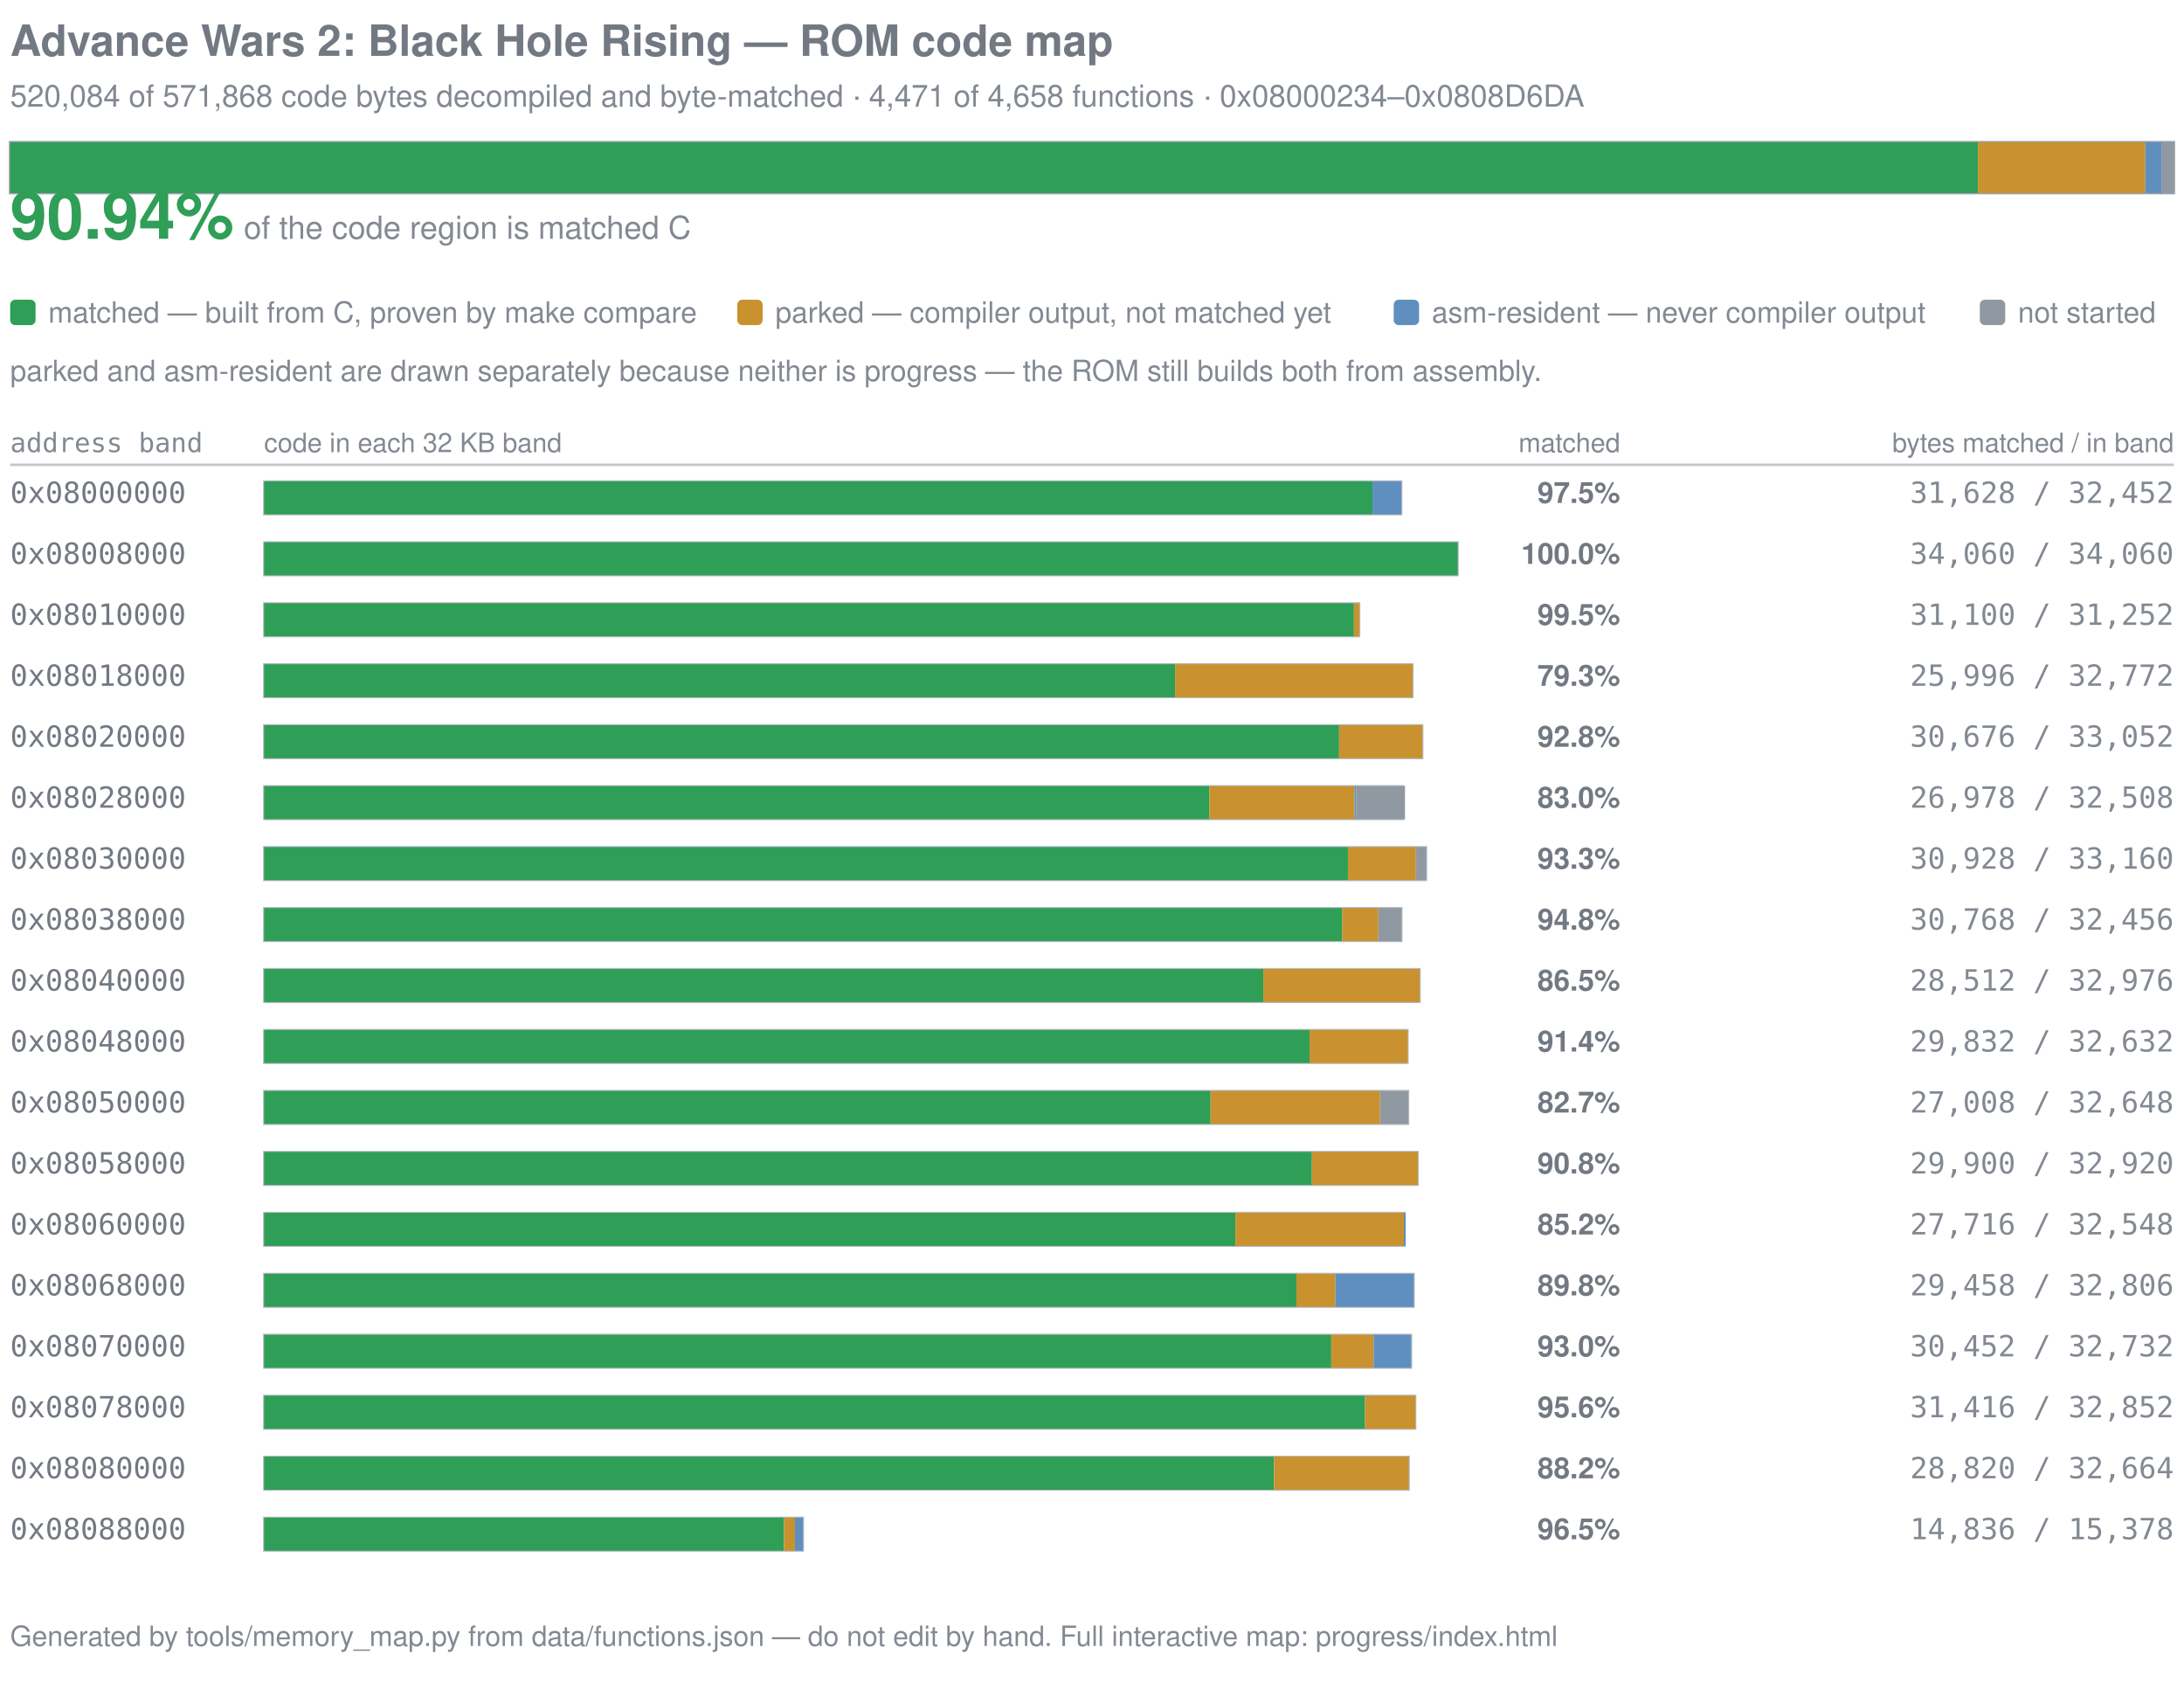
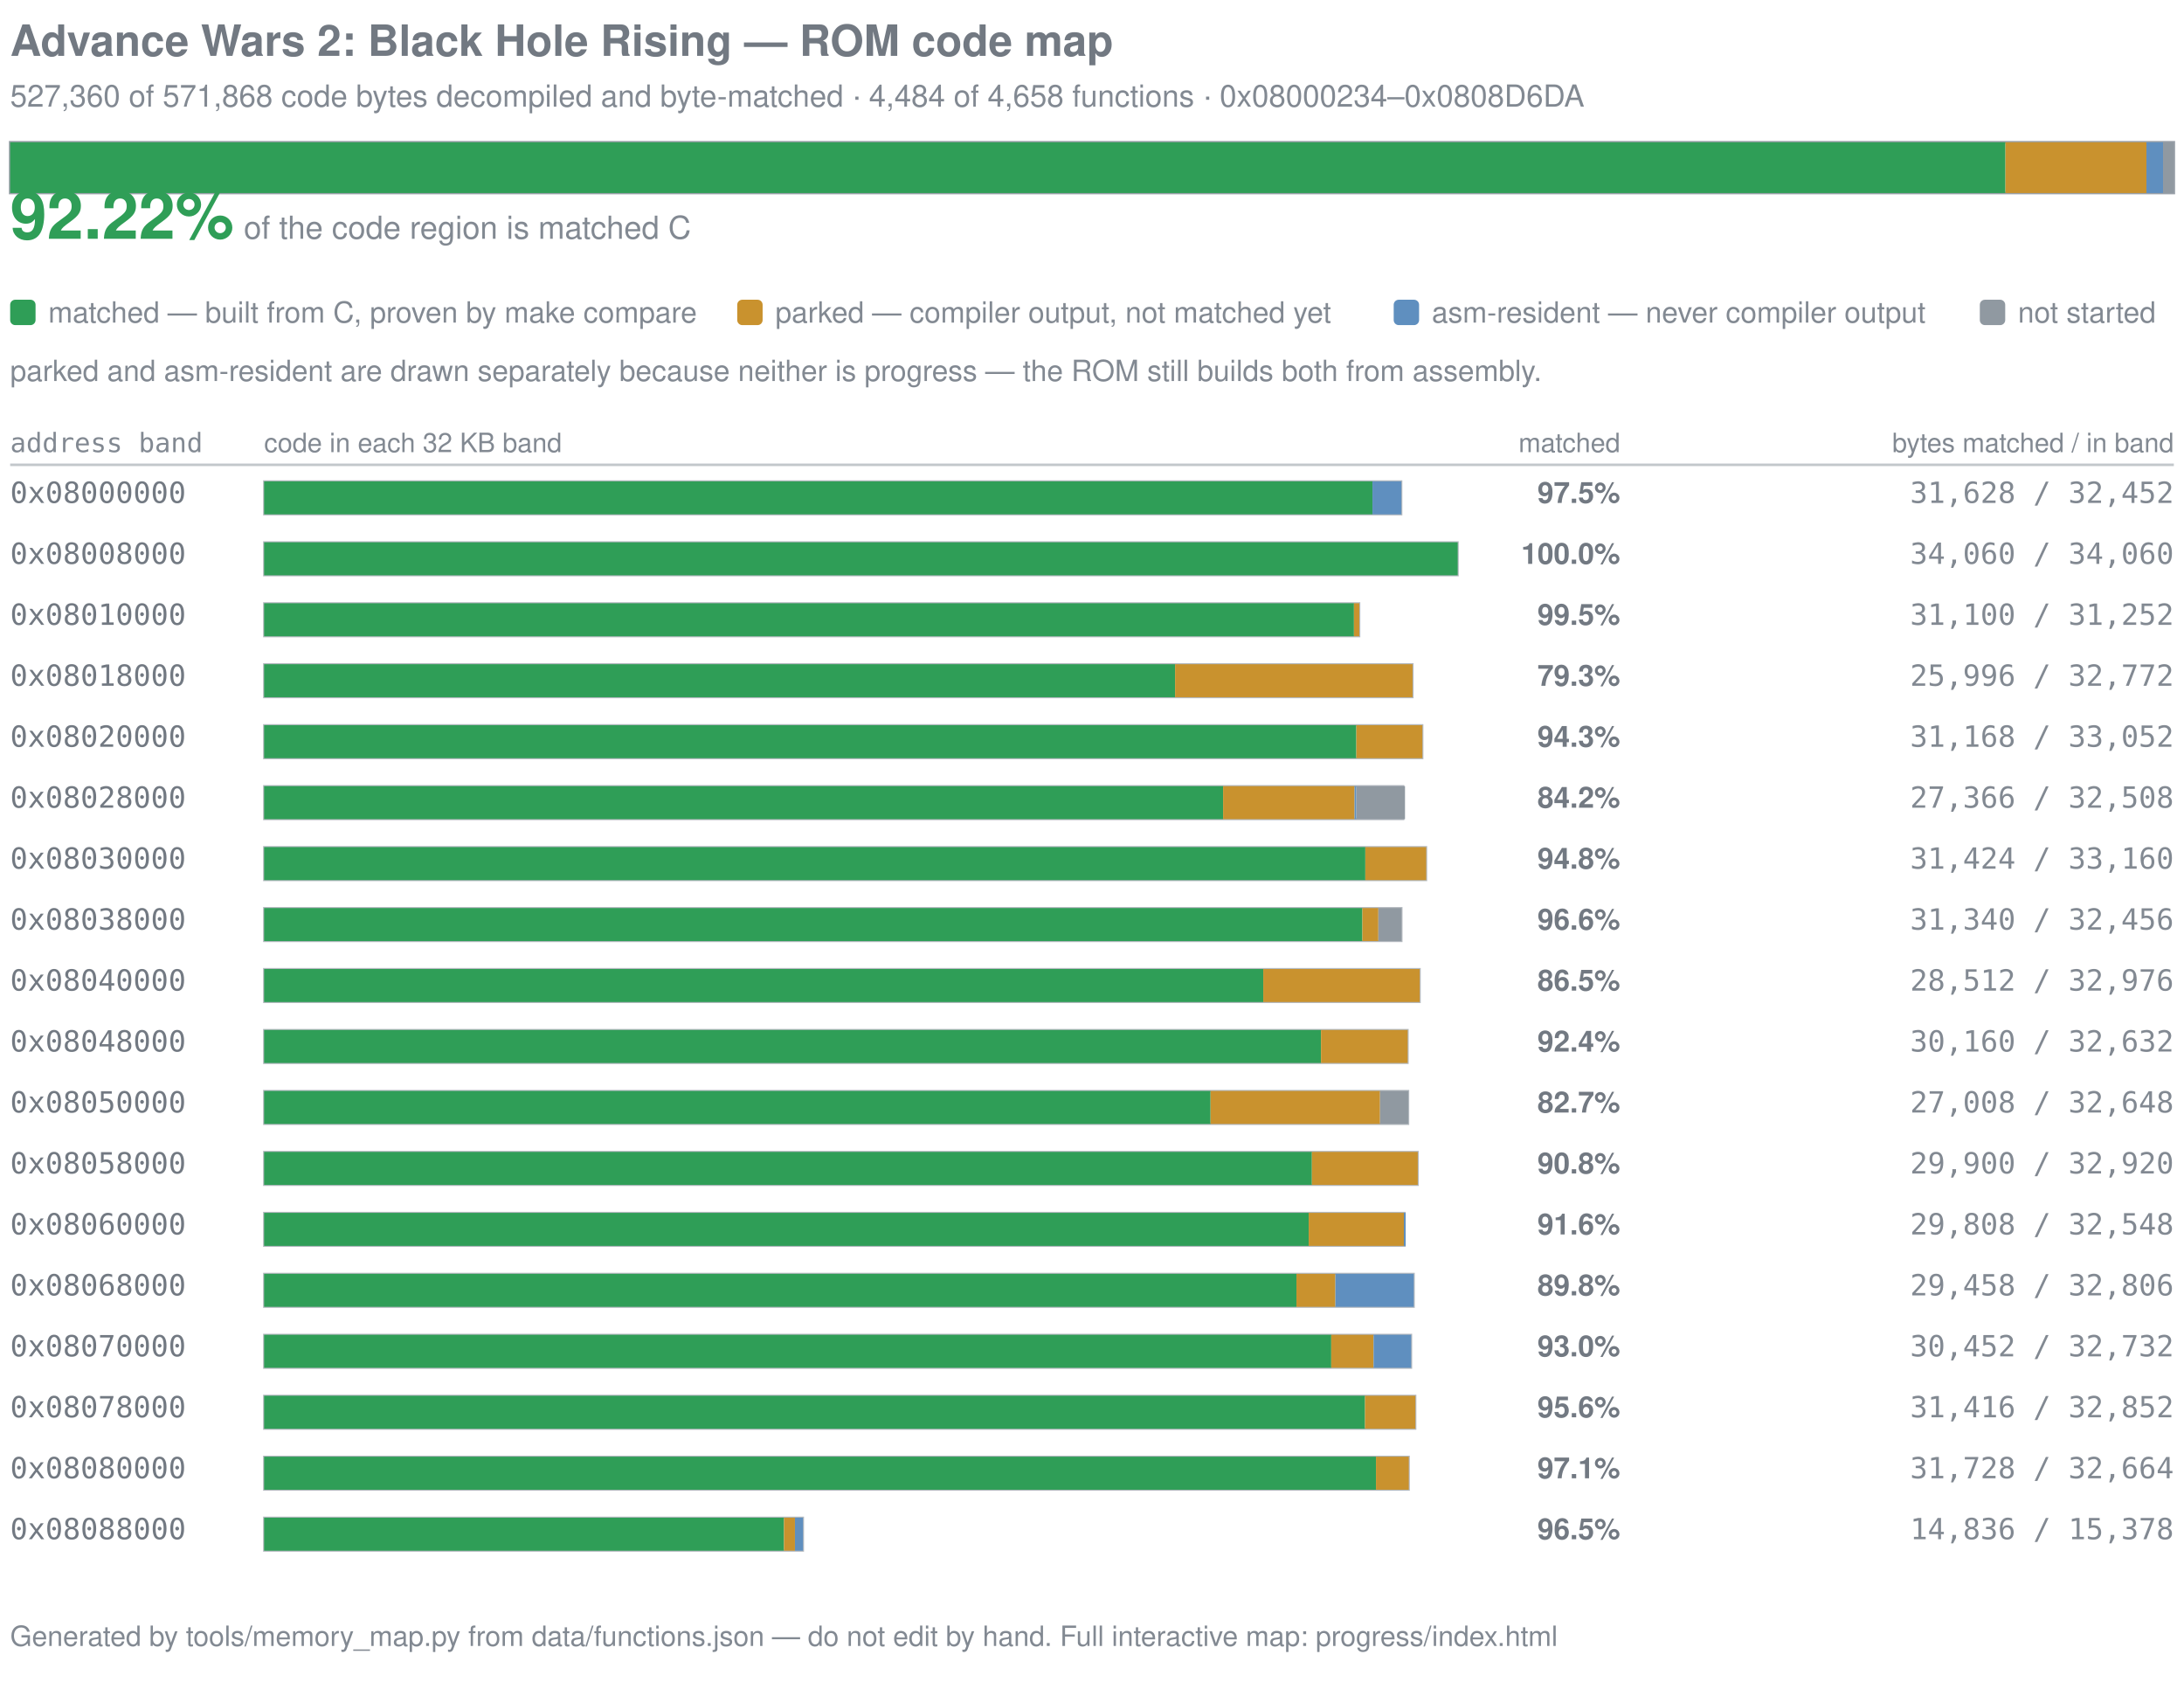
- <svg xmlns="http://www.w3.org/2000/svg" width="860" height="662" viewBox="0 0 860 662" role="img" aria-label="Advance Wars 2: Black Hole Rising decompilation progress by ROM address: 90.94% of code bytes matched">
+ <svg xmlns="http://www.w3.org/2000/svg" width="860" height="662" viewBox="0 0 860 662" role="img" aria-label="Advance Wars 2: Black Hole Rising decompilation progress by ROM address: 92.22% of code bytes matched">
  <text x="4.0" y="22.0" font-family="-apple-system, BlinkMacSystemFont, Segoe UI, Helvetica, Arial, sans-serif" font-size="17" fill="#727982" font-weight="600">Advance Wars 2: Black Hole Rising — ROM code map</text>
-   <text x="4.0" y="42.0" font-family="-apple-system, BlinkMacSystemFont, Segoe UI, Helvetica, Arial, sans-serif" font-size="12" fill="#828992">520,084 of 571,868 code bytes decompiled and byte-matched  ·  4,471 of 4,658 functions  ·  0x08000234–0x0808D6DA</text>
+   <text x="4.0" y="42.0" font-family="-apple-system, BlinkMacSystemFont, Segoe UI, Helvetica, Arial, sans-serif" font-size="12" fill="#828992">527,360 of 571,868 code bytes decompiled and byte-matched  ·  4,484 of 4,658 functions  ·  0x08000234–0x0808D6DA</text>
  <rect x="4" y="56" width="852" height="20" fill="none" stroke="#9aa1a9" stroke-width="1" />
-   <rect x="4.00" y="56.0" width="774.85" height="20.0" fill="#2f9e57" />
-   <rect x="778.85" y="56.0" width="65.93" height="20.0" fill="#c9922e" />
-   <rect x="844.78" y="56.0" width="6.54" height="20.0" fill="#5f8fbf" />
-   <rect x="851.32" y="56.0" width="4.68" height="20.0" fill="#9099a1" />
-   <text x="4.0" y="94.0" font-family="-apple-system, BlinkMacSystemFont, Segoe UI, Helvetica, Arial, sans-serif" font-size="26" fill="#2f9e57" font-weight="700">90.94%</text>
+   <rect x="4.00" y="56.0" width="785.69" height="20.0" fill="#2f9e57" />
+   <rect x="789.69" y="56.0" width="55.52" height="20.0" fill="#c9922e" />
+   <rect x="845.21" y="56.0" width="6.54" height="20.0" fill="#5f8fbf" />
+   <rect x="851.75" y="56.0" width="4.25" height="20.0" fill="#9099a1" />
+   <text x="4.0" y="94.0" font-family="-apple-system, BlinkMacSystemFont, Segoe UI, Helvetica, Arial, sans-serif" font-size="26" fill="#2f9e57" font-weight="700">92.22%</text>
  <text x="96.0" y="94.0" font-family="-apple-system, BlinkMacSystemFont, Segoe UI, Helvetica, Arial, sans-serif" font-size="12.5" fill="#828992">of the code region is matched C</text>
  <rect x="4.0" y="118.0" width="10" height="10" rx="2" fill="#2f9e57" />
  <text x="19.0" y="127.0" font-family="-apple-system, BlinkMacSystemFont, Segoe UI, Helvetica, Arial, sans-serif" font-size="11.5" fill="#828992">matched — built from C, proven by make compare</text>
  <rect x="290.3" y="118.0" width="10" height="10" rx="2" fill="#c9922e" />
  <text x="305.3" y="127.0" font-family="-apple-system, BlinkMacSystemFont, Segoe UI, Helvetica, Arial, sans-serif" font-size="11.5" fill="#828992">parked — compiler output, not matched yet</text>
  <rect x="548.8" y="118.0" width="10" height="10" rx="2" fill="#5f8fbf" />
  <text x="563.8" y="127.0" font-family="-apple-system, BlinkMacSystemFont, Segoe UI, Helvetica, Arial, sans-serif" font-size="11.5" fill="#828992">asm-resident — never compiler output</text>
  <rect x="779.6" y="118.0" width="10" height="10" rx="2" fill="#9099a1" />
  <text x="794.6" y="127.0" font-family="-apple-system, BlinkMacSystemFont, Segoe UI, Helvetica, Arial, sans-serif" font-size="11.5" fill="#828992">not started</text>
  <text x="4.0" y="150.0" font-family="-apple-system, BlinkMacSystemFont, Segoe UI, Helvetica, Arial, sans-serif" font-size="11.5" fill="#828992">parked and asm-resident are drawn separately because neither is progress — the ROM still builds both from assembly.</text>
  <text x="4.0" y="178.0" font-family="ui-monospace, SFMono-Regular, Menlo, Consolas, monospace" font-size="10.5" fill="#828992">address band</text>
  <text x="104.0" y="178.0" font-family="-apple-system, BlinkMacSystemFont, Segoe UI, Helvetica, Arial, sans-serif" font-size="10.5" fill="#828992">code in each 32 KB band</text>
  <text x="638.0" y="178.0" font-family="-apple-system, BlinkMacSystemFont, Segoe UI, Helvetica, Arial, sans-serif" font-size="10.5" fill="#828992" text-anchor="end">matched</text>
  <text x="856.0" y="178.0" font-family="-apple-system, BlinkMacSystemFont, Segoe UI, Helvetica, Arial, sans-serif" font-size="10.5" fill="#828992" text-anchor="end">bytes matched / in band</text>
  <line x1="4" y1="183.0" x2="856" y2="183.0" stroke="#9aa1a9" stroke-width="1" opacity="0.6" />
  <text x="4.0" y="198.0" font-family="ui-monospace, SFMono-Regular, Menlo, Consolas, monospace" font-size="11.5" fill="#727982">0x08000000</text>
  <rect x="104" y="189.5" width="447.81" height="13" fill="none" stroke="#9aa1a9" stroke-width="0.8" opacity="0.75" />
  <rect x="104.00" y="189.5" width="436.44" height="13.0" fill="#2f9e57" />
  <rect x="540.44" y="189.5" width="11.37" height="13.0" fill="#5f8fbf" />
  <text x="638.0" y="198.0" font-family="-apple-system, BlinkMacSystemFont, Segoe UI, Helvetica, Arial, sans-serif" font-size="11.5" fill="#727982" font-weight="600" text-anchor="end">97.5%</text>
  <text x="856.0" y="198.0" font-family="ui-monospace, SFMono-Regular, Menlo, Consolas, monospace" font-size="11.5" fill="#828992" text-anchor="end">31,628 / 32,452</text>
  <text x="4.0" y="222.0" font-family="ui-monospace, SFMono-Regular, Menlo, Consolas, monospace" font-size="11.5" fill="#727982">0x08008000</text>
  <rect x="104" y="213.5" width="470.00" height="13" fill="none" stroke="#9aa1a9" stroke-width="0.8" opacity="0.75" />
  <rect x="104.00" y="213.5" width="470.00" height="13.0" fill="#2f9e57" />
  <text x="638.0" y="222.0" font-family="-apple-system, BlinkMacSystemFont, Segoe UI, Helvetica, Arial, sans-serif" font-size="11.5" fill="#727982" font-weight="600" text-anchor="end">100.0%</text>
  <text x="856.0" y="222.0" font-family="ui-monospace, SFMono-Regular, Menlo, Consolas, monospace" font-size="11.5" fill="#828992" text-anchor="end">34,060 / 34,060</text>
  <text x="4.0" y="246.0" font-family="ui-monospace, SFMono-Regular, Menlo, Consolas, monospace" font-size="11.5" fill="#727982">0x08010000</text>
  <rect x="104" y="237.5" width="431.25" height="13" fill="none" stroke="#9aa1a9" stroke-width="0.8" opacity="0.75" />
  <rect x="104.00" y="237.5" width="429.15" height="13.0" fill="#2f9e57" />
  <rect x="533.15" y="237.5" width="2.10" height="13.0" fill="#c9922e" />
  <text x="638.0" y="246.0" font-family="-apple-system, BlinkMacSystemFont, Segoe UI, Helvetica, Arial, sans-serif" font-size="11.5" fill="#727982" font-weight="600" text-anchor="end">99.5%</text>
  <text x="856.0" y="246.0" font-family="ui-monospace, SFMono-Regular, Menlo, Consolas, monospace" font-size="11.5" fill="#828992" text-anchor="end">31,100 / 31,252</text>
  <text x="4.0" y="270.0" font-family="ui-monospace, SFMono-Regular, Menlo, Consolas, monospace" font-size="11.5" fill="#727982">0x08018000</text>
  <rect x="104" y="261.5" width="452.23" height="13" fill="none" stroke="#9aa1a9" stroke-width="0.8" opacity="0.75" />
  <rect x="104.00" y="261.5" width="358.72" height="13.0" fill="#2f9e57" />
  <rect x="462.72" y="261.5" width="93.50" height="13.0" fill="#c9922e" />
  <text x="638.0" y="270.0" font-family="-apple-system, BlinkMacSystemFont, Segoe UI, Helvetica, Arial, sans-serif" font-size="11.5" fill="#727982" font-weight="600" text-anchor="end">79.3%</text>
  <text x="856.0" y="270.0" font-family="ui-monospace, SFMono-Regular, Menlo, Consolas, monospace" font-size="11.5" fill="#828992" text-anchor="end">25,996 / 32,772</text>
  <text x="4.0" y="294.0" font-family="ui-monospace, SFMono-Regular, Menlo, Consolas, monospace" font-size="11.5" fill="#727982">0x08020000</text>
  <rect x="104" y="285.5" width="456.09" height="13" fill="none" stroke="#9aa1a9" stroke-width="0.8" opacity="0.75" />
-   <rect x="104.00" y="285.5" width="423.30" height="13.0" fill="#2f9e57" />
-   <rect x="527.30" y="285.5" width="32.79" height="13.0" fill="#c9922e" />
-   <text x="638.0" y="294.0" font-family="-apple-system, BlinkMacSystemFont, Segoe UI, Helvetica, Arial, sans-serif" font-size="11.5" fill="#727982" font-weight="600" text-anchor="end">92.8%</text>
-   <text x="856.0" y="294.0" font-family="ui-monospace, SFMono-Regular, Menlo, Consolas, monospace" font-size="11.5" fill="#828992" text-anchor="end">30,676 / 33,052</text>
+   <rect x="104.00" y="285.5" width="430.09" height="13.0" fill="#2f9e57" />
+   <rect x="534.09" y="285.5" width="26.00" height="13.0" fill="#c9922e" />
+   <text x="638.0" y="294.0" font-family="-apple-system, BlinkMacSystemFont, Segoe UI, Helvetica, Arial, sans-serif" font-size="11.5" fill="#727982" font-weight="600" text-anchor="end">94.3%</text>
+   <text x="856.0" y="294.0" font-family="ui-monospace, SFMono-Regular, Menlo, Consolas, monospace" font-size="11.5" fill="#828992" text-anchor="end">31,168 / 33,052</text>
  <text x="4.0" y="318.0" font-family="ui-monospace, SFMono-Regular, Menlo, Consolas, monospace" font-size="11.5" fill="#727982">0x08028000</text>
  <rect x="104" y="309.5" width="448.58" height="13" fill="none" stroke="#9aa1a9" stroke-width="0.8" opacity="0.75" />
-   <rect x="104.00" y="309.5" width="372.27" height="13.0" fill="#2f9e57" />
-   <rect x="476.27" y="309.5" width="57.13" height="13.0" fill="#c9922e" />
+   <rect x="104.00" y="309.5" width="377.63" height="13.0" fill="#2f9e57" />
+   <rect x="481.63" y="309.5" width="51.77" height="13.0" fill="#c9922e" />
  <rect x="533.40" y="309.5" width="0.70" height="13.0" fill="#5f8fbf" />
  <rect x="534.10" y="309.5" width="19.15" height="13.0" fill="#9099a1" />
-   <text x="638.0" y="318.0" font-family="-apple-system, BlinkMacSystemFont, Segoe UI, Helvetica, Arial, sans-serif" font-size="11.5" fill="#727982" font-weight="600" text-anchor="end">83.0%</text>
-   <text x="856.0" y="318.0" font-family="ui-monospace, SFMono-Regular, Menlo, Consolas, monospace" font-size="11.5" fill="#828992" text-anchor="end">26,978 / 32,508</text>
+   <text x="638.0" y="318.0" font-family="-apple-system, BlinkMacSystemFont, Segoe UI, Helvetica, Arial, sans-serif" font-size="11.5" fill="#727982" font-weight="600" text-anchor="end">84.2%</text>
+   <text x="856.0" y="318.0" font-family="ui-monospace, SFMono-Regular, Menlo, Consolas, monospace" font-size="11.5" fill="#828992" text-anchor="end">27,366 / 32,508</text>
  <text x="4.0" y="342.0" font-family="ui-monospace, SFMono-Regular, Menlo, Consolas, monospace" font-size="11.5" fill="#727982">0x08030000</text>
  <rect x="104" y="333.5" width="457.58" height="13" fill="none" stroke="#9aa1a9" stroke-width="0.8" opacity="0.75" />
-   <rect x="104.00" y="333.5" width="426.78" height="13.0" fill="#2f9e57" />
-   <rect x="530.78" y="333.5" width="26.77" height="13.0" fill="#c9922e" />
-   <rect x="557.55" y="333.5" width="4.03" height="13.0" fill="#9099a1" />
-   <text x="638.0" y="342.0" font-family="-apple-system, BlinkMacSystemFont, Segoe UI, Helvetica, Arial, sans-serif" font-size="11.5" fill="#727982" font-weight="600" text-anchor="end">93.3%</text>
-   <text x="856.0" y="342.0" font-family="ui-monospace, SFMono-Regular, Menlo, Consolas, monospace" font-size="11.5" fill="#828992" text-anchor="end">30,928 / 33,160</text>
+   <rect x="104.00" y="333.5" width="433.63" height="13.0" fill="#2f9e57" />
+   <rect x="537.63" y="333.5" width="23.96" height="13.0" fill="#c9922e" />
+   <text x="638.0" y="342.0" font-family="-apple-system, BlinkMacSystemFont, Segoe UI, Helvetica, Arial, sans-serif" font-size="11.5" fill="#727982" font-weight="600" text-anchor="end">94.8%</text>
+   <text x="856.0" y="342.0" font-family="ui-monospace, SFMono-Regular, Menlo, Consolas, monospace" font-size="11.5" fill="#828992" text-anchor="end">31,424 / 33,160</text>
  <text x="4.0" y="366.0" font-family="ui-monospace, SFMono-Regular, Menlo, Consolas, monospace" font-size="11.5" fill="#727982">0x08038000</text>
  <rect x="104" y="357.5" width="447.87" height="13" fill="none" stroke="#9aa1a9" stroke-width="0.8" opacity="0.75" />
-   <rect x="104.00" y="357.5" width="424.57" height="13.0" fill="#2f9e57" />
-   <rect x="528.57" y="357.5" width="14.19" height="13.0" fill="#c9922e" />
+   <rect x="104.00" y="357.5" width="432.47" height="13.0" fill="#2f9e57" />
+   <rect x="536.47" y="357.5" width="6.29" height="13.0" fill="#c9922e" />
  <rect x="542.76" y="357.5" width="9.11" height="13.0" fill="#9099a1" />
-   <text x="638.0" y="366.0" font-family="-apple-system, BlinkMacSystemFont, Segoe UI, Helvetica, Arial, sans-serif" font-size="11.5" fill="#727982" font-weight="600" text-anchor="end">94.8%</text>
-   <text x="856.0" y="366.0" font-family="ui-monospace, SFMono-Regular, Menlo, Consolas, monospace" font-size="11.5" fill="#828992" text-anchor="end">30,768 / 32,456</text>
+   <text x="638.0" y="366.0" font-family="-apple-system, BlinkMacSystemFont, Segoe UI, Helvetica, Arial, sans-serif" font-size="11.5" fill="#727982" font-weight="600" text-anchor="end">96.6%</text>
+   <text x="856.0" y="366.0" font-family="ui-monospace, SFMono-Regular, Menlo, Consolas, monospace" font-size="11.5" fill="#828992" text-anchor="end">31,340 / 32,456</text>
  <text x="4.0" y="390.0" font-family="ui-monospace, SFMono-Regular, Menlo, Consolas, monospace" font-size="11.5" fill="#727982">0x08040000</text>
  <rect x="104" y="381.5" width="455.04" height="13" fill="none" stroke="#9aa1a9" stroke-width="0.8" opacity="0.75" />
  <rect x="104.00" y="381.5" width="393.44" height="13.0" fill="#2f9e57" />
  <rect x="497.44" y="381.5" width="61.60" height="13.0" fill="#c9922e" />
  <text x="638.0" y="390.0" font-family="-apple-system, BlinkMacSystemFont, Segoe UI, Helvetica, Arial, sans-serif" font-size="11.5" fill="#727982" font-weight="600" text-anchor="end">86.5%</text>
  <text x="856.0" y="390.0" font-family="ui-monospace, SFMono-Regular, Menlo, Consolas, monospace" font-size="11.5" fill="#828992" text-anchor="end">28,512 / 32,976</text>
  <text x="4.0" y="414.0" font-family="ui-monospace, SFMono-Regular, Menlo, Consolas, monospace" font-size="11.5" fill="#727982">0x08048000</text>
  <rect x="104" y="405.5" width="450.29" height="13" fill="none" stroke="#9aa1a9" stroke-width="0.8" opacity="0.75" />
-   <rect x="104.00" y="405.5" width="411.66" height="13.0" fill="#2f9e57" />
-   <rect x="515.66" y="405.5" width="38.64" height="13.0" fill="#c9922e" />
-   <text x="638.0" y="414.0" font-family="-apple-system, BlinkMacSystemFont, Segoe UI, Helvetica, Arial, sans-serif" font-size="11.5" fill="#727982" font-weight="600" text-anchor="end">91.4%</text>
-   <text x="856.0" y="414.0" font-family="ui-monospace, SFMono-Regular, Menlo, Consolas, monospace" font-size="11.5" fill="#828992" text-anchor="end">29,832 / 32,632</text>
+   <rect x="104.00" y="405.5" width="416.18" height="13.0" fill="#2f9e57" />
+   <rect x="520.18" y="405.5" width="34.11" height="13.0" fill="#c9922e" />
+   <text x="638.0" y="414.0" font-family="-apple-system, BlinkMacSystemFont, Segoe UI, Helvetica, Arial, sans-serif" font-size="11.5" fill="#727982" font-weight="600" text-anchor="end">92.4%</text>
+   <text x="856.0" y="414.0" font-family="ui-monospace, SFMono-Regular, Menlo, Consolas, monospace" font-size="11.5" fill="#828992" text-anchor="end">30,160 / 32,632</text>
  <text x="4.0" y="438.0" font-family="ui-monospace, SFMono-Regular, Menlo, Consolas, monospace" font-size="11.5" fill="#727982">0x08050000</text>
  <rect x="104" y="429.5" width="450.52" height="13" fill="none" stroke="#9aa1a9" stroke-width="0.8" opacity="0.75" />
  <rect x="104.00" y="429.5" width="372.69" height="13.0" fill="#2f9e57" />
  <rect x="476.69" y="429.5" width="66.73" height="13.0" fill="#c9922e" />
  <rect x="543.42" y="429.5" width="11.09" height="13.0" fill="#9099a1" />
  <text x="638.0" y="438.0" font-family="-apple-system, BlinkMacSystemFont, Segoe UI, Helvetica, Arial, sans-serif" font-size="11.5" fill="#727982" font-weight="600" text-anchor="end">82.7%</text>
  <text x="856.0" y="438.0" font-family="ui-monospace, SFMono-Regular, Menlo, Consolas, monospace" font-size="11.5" fill="#828992" text-anchor="end">27,008 / 32,648</text>
  <text x="4.0" y="462.0" font-family="ui-monospace, SFMono-Regular, Menlo, Consolas, monospace" font-size="11.5" fill="#727982">0x08058000</text>
  <rect x="104" y="453.5" width="454.27" height="13" fill="none" stroke="#9aa1a9" stroke-width="0.8" opacity="0.75" />
  <rect x="104.00" y="453.5" width="412.60" height="13.0" fill="#2f9e57" />
  <rect x="516.60" y="453.5" width="41.67" height="13.0" fill="#c9922e" />
  <text x="638.0" y="462.0" font-family="-apple-system, BlinkMacSystemFont, Segoe UI, Helvetica, Arial, sans-serif" font-size="11.5" fill="#727982" font-weight="600" text-anchor="end">90.8%</text>
  <text x="856.0" y="462.0" font-family="ui-monospace, SFMono-Regular, Menlo, Consolas, monospace" font-size="11.5" fill="#828992" text-anchor="end">29,900 / 32,920</text>
  <text x="4.0" y="486.0" font-family="ui-monospace, SFMono-Regular, Menlo, Consolas, monospace" font-size="11.5" fill="#727982">0x08060000</text>
  <rect x="104" y="477.5" width="449.14" height="13" fill="none" stroke="#9aa1a9" stroke-width="0.8" opacity="0.75" />
-   <rect x="104.00" y="477.5" width="382.46" height="13.0" fill="#2f9e57" />
-   <rect x="486.46" y="477.5" width="66.35" height="13.0" fill="#c9922e" />
+   <rect x="104.00" y="477.5" width="411.33" height="13.0" fill="#2f9e57" />
+   <rect x="515.33" y="477.5" width="37.48" height="13.0" fill="#c9922e" />
  <rect x="552.80" y="477.5" width="0.70" height="13.0" fill="#5f8fbf" />
-   <text x="638.0" y="486.0" font-family="-apple-system, BlinkMacSystemFont, Segoe UI, Helvetica, Arial, sans-serif" font-size="11.5" fill="#727982" font-weight="600" text-anchor="end">85.2%</text>
-   <text x="856.0" y="486.0" font-family="ui-monospace, SFMono-Regular, Menlo, Consolas, monospace" font-size="11.5" fill="#828992" text-anchor="end">27,716 / 32,548</text>
+   <text x="638.0" y="486.0" font-family="-apple-system, BlinkMacSystemFont, Segoe UI, Helvetica, Arial, sans-serif" font-size="11.5" fill="#727982" font-weight="600" text-anchor="end">91.6%</text>
+   <text x="856.0" y="486.0" font-family="ui-monospace, SFMono-Regular, Menlo, Consolas, monospace" font-size="11.5" fill="#828992" text-anchor="end">29,808 / 32,548</text>
  <text x="4.0" y="510.0" font-family="ui-monospace, SFMono-Regular, Menlo, Consolas, monospace" font-size="11.5" fill="#727982">0x08068000</text>
  <rect x="104" y="501.5" width="452.70" height="13" fill="none" stroke="#9aa1a9" stroke-width="0.8" opacity="0.75" />
  <rect x="104.00" y="501.5" width="406.50" height="13.0" fill="#2f9e57" />
  <rect x="510.50" y="501.5" width="15.34" height="13.0" fill="#c9922e" />
  <rect x="525.84" y="501.5" width="30.85" height="13.0" fill="#5f8fbf" />
  <text x="638.0" y="510.0" font-family="-apple-system, BlinkMacSystemFont, Segoe UI, Helvetica, Arial, sans-serif" font-size="11.5" fill="#727982" font-weight="600" text-anchor="end">89.8%</text>
  <text x="856.0" y="510.0" font-family="ui-monospace, SFMono-Regular, Menlo, Consolas, monospace" font-size="11.5" fill="#828992" text-anchor="end">29,458 / 32,806</text>
  <text x="4.0" y="534.0" font-family="ui-monospace, SFMono-Regular, Menlo, Consolas, monospace" font-size="11.5" fill="#727982">0x08070000</text>
  <rect x="104" y="525.5" width="451.67" height="13" fill="none" stroke="#9aa1a9" stroke-width="0.8" opacity="0.75" />
  <rect x="104.00" y="525.5" width="420.21" height="13.0" fill="#2f9e57" />
  <rect x="524.21" y="525.5" width="16.67" height="13.0" fill="#c9922e" />
  <rect x="540.88" y="525.5" width="14.79" height="13.0" fill="#5f8fbf" />
  <text x="638.0" y="534.0" font-family="-apple-system, BlinkMacSystemFont, Segoe UI, Helvetica, Arial, sans-serif" font-size="11.5" fill="#727982" font-weight="600" text-anchor="end">93.0%</text>
  <text x="856.0" y="534.0" font-family="ui-monospace, SFMono-Regular, Menlo, Consolas, monospace" font-size="11.5" fill="#828992" text-anchor="end">30,452 / 32,732</text>
  <text x="4.0" y="558.0" font-family="ui-monospace, SFMono-Regular, Menlo, Consolas, monospace" font-size="11.5" fill="#727982">0x08078000</text>
  <rect x="104" y="549.5" width="453.33" height="13" fill="none" stroke="#9aa1a9" stroke-width="0.8" opacity="0.75" />
  <rect x="104.00" y="549.5" width="433.51" height="13.0" fill="#2f9e57" />
  <rect x="537.51" y="549.5" width="19.82" height="13.0" fill="#c9922e" />
  <text x="638.0" y="558.0" font-family="-apple-system, BlinkMacSystemFont, Segoe UI, Helvetica, Arial, sans-serif" font-size="11.5" fill="#727982" font-weight="600" text-anchor="end">95.6%</text>
  <text x="856.0" y="558.0" font-family="ui-monospace, SFMono-Regular, Menlo, Consolas, monospace" font-size="11.5" fill="#828992" text-anchor="end">31,416 / 32,852</text>
  <text x="4.0" y="582.0" font-family="ui-monospace, SFMono-Regular, Menlo, Consolas, monospace" font-size="11.5" fill="#727982">0x08080000</text>
  <rect x="104" y="573.5" width="450.74" height="13" fill="none" stroke="#9aa1a9" stroke-width="0.8" opacity="0.75" />
-   <rect x="104.00" y="573.5" width="397.69" height="13.0" fill="#2f9e57" />
-   <rect x="501.69" y="573.5" width="53.04" height="13.0" fill="#c9922e" />
-   <text x="638.0" y="582.0" font-family="-apple-system, BlinkMacSystemFont, Segoe UI, Helvetica, Arial, sans-serif" font-size="11.5" fill="#727982" font-weight="600" text-anchor="end">88.2%</text>
-   <text x="856.0" y="582.0" font-family="ui-monospace, SFMono-Regular, Menlo, Consolas, monospace" font-size="11.5" fill="#828992" text-anchor="end">28,820 / 32,664</text>
+   <rect x="104.00" y="573.5" width="437.82" height="13.0" fill="#2f9e57" />
+   <rect x="541.82" y="573.5" width="12.92" height="13.0" fill="#c9922e" />
+   <text x="638.0" y="582.0" font-family="-apple-system, BlinkMacSystemFont, Segoe UI, Helvetica, Arial, sans-serif" font-size="11.5" fill="#727982" font-weight="600" text-anchor="end">97.1%</text>
+   <text x="856.0" y="582.0" font-family="ui-monospace, SFMono-Regular, Menlo, Consolas, monospace" font-size="11.5" fill="#828992" text-anchor="end">31,728 / 32,664</text>
  <text x="4.0" y="606.0" font-family="ui-monospace, SFMono-Regular, Menlo, Consolas, monospace" font-size="11.5" fill="#727982">0x08088000</text>
  <rect x="104" y="597.5" width="212.20" height="13" fill="none" stroke="#9aa1a9" stroke-width="0.8" opacity="0.75" />
  <rect x="104.00" y="597.5" width="204.72" height="13.0" fill="#2f9e57" />
  <rect x="308.72" y="597.5" width="4.31" height="13.0" fill="#c9922e" />
  <rect x="313.03" y="597.5" width="3.17" height="13.0" fill="#5f8fbf" />
  <text x="638.0" y="606.0" font-family="-apple-system, BlinkMacSystemFont, Segoe UI, Helvetica, Arial, sans-serif" font-size="11.5" fill="#727982" font-weight="600" text-anchor="end">96.5%</text>
  <text x="856.0" y="606.0" font-family="ui-monospace, SFMono-Regular, Menlo, Consolas, monospace" font-size="11.5" fill="#828992" text-anchor="end">14,836 / 15,378</text>
  <text x="4.0" y="648.0" font-family="-apple-system, BlinkMacSystemFont, Segoe UI, Helvetica, Arial, sans-serif" font-size="11" fill="#828992">Generated by tools/memory_map.py from data/functions.json — do not edit by hand. Full interactive map: progress/index.html</text>
</svg>
